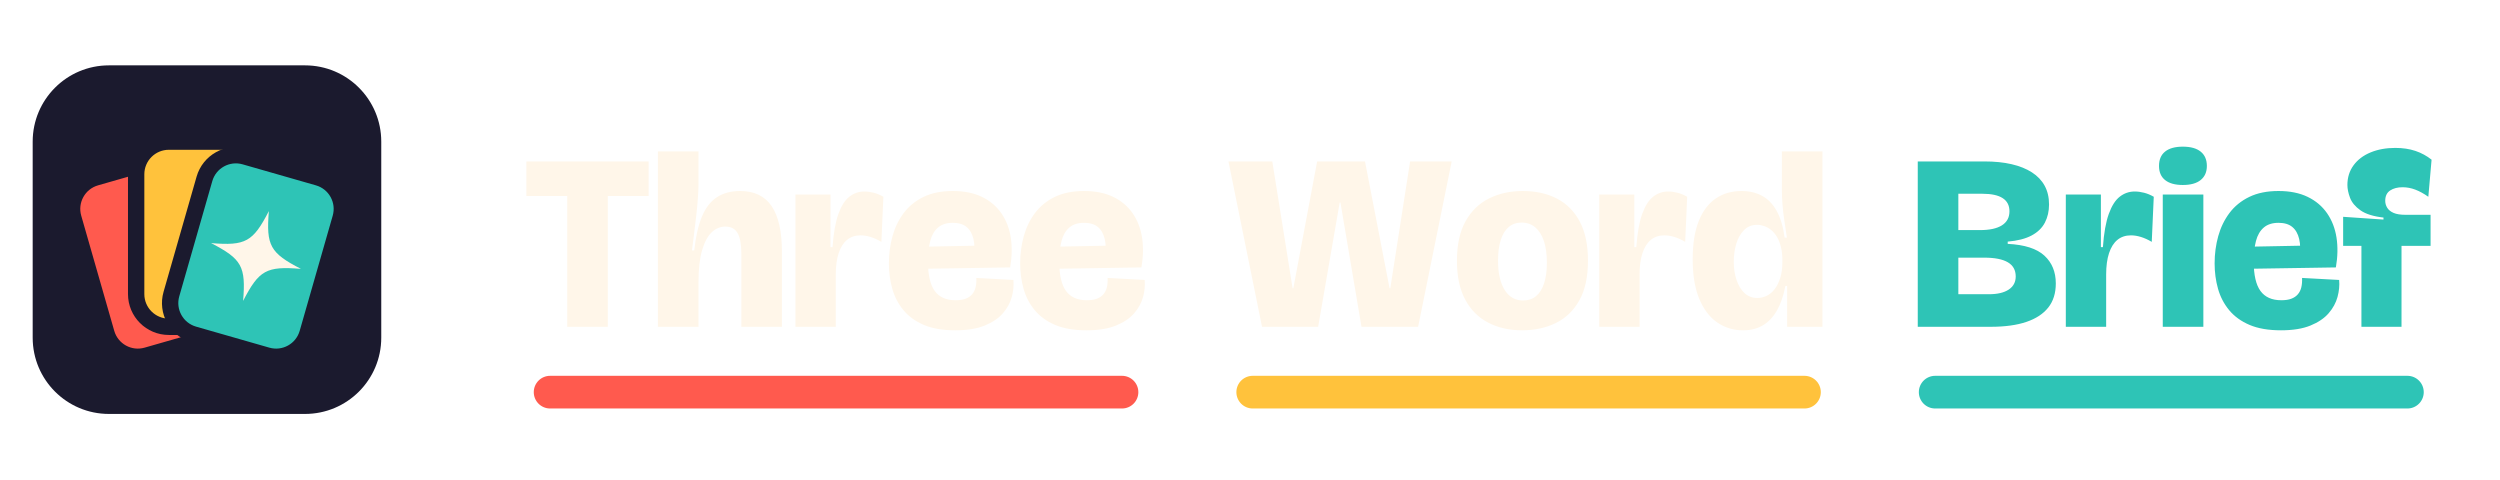
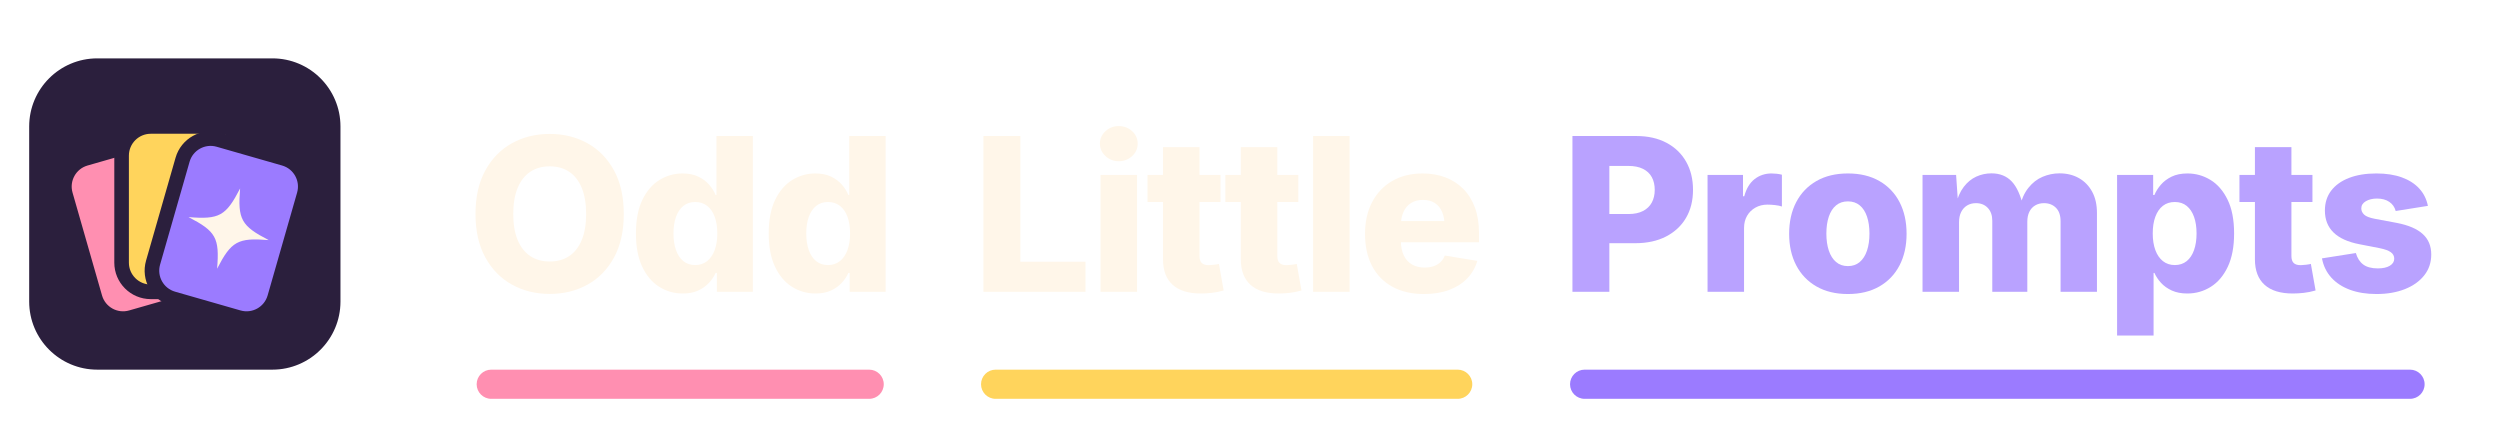
- <svg xmlns="http://www.w3.org/2000/svg" viewBox="0 0 459 88" width="459" height="88">
+ <svg xmlns="http://www.w3.org/2000/svg" viewBox="0 0 514 92" width="514" height="92">
  <g transform="translate(6 12)">
-     <rect width="64" height="64" rx="14" fill="#1B1A2E" />
-     <g stroke="#1B1A2E" stroke-width="3" stroke-linejoin="round">
-       <rect x="-13" y="-17" width="26" height="34" rx="6" fill="#FF5A4E" transform="translate(23 35) rotate(-16)" />
-       <rect x="-13" y="-17" width="26" height="34" rx="6" fill="#FFC23C" transform="translate(32 31) rotate(0)" />
-       <rect x="-13" y="-17" width="26" height="34" rx="6" fill="#2EC4B6" transform="translate(41 35) rotate(16)" />
+     <rect class="tile" width="64" height="64" rx="14" fill="#2B1F3D" />
+     <g stroke="#2B1F3D" stroke-width="3" stroke-linejoin="round">
+       <rect x="-13" y="-17" width="26" height="34" rx="6" fill="#FF8FB1" transform="translate(23 35) rotate(-16)" />
+       <rect x="-13" y="-17" width="26" height="34" rx="6" fill="#FFD45C" transform="translate(32 31) rotate(0)" />
+       <rect x="-13" y="-17" width="26" height="34" rx="6" fill="#9B7BFF" transform="translate(41 35) rotate(16)" />
    </g>
    <path d="M0,-11 C1.6,-3 3,-1.6 11,0 C3,1.6 1.6,3 0,11 C-1.6,3 -3,1.6 -11,0 C-3,-1.6 -1.6,-3 0,-11Z" fill="#FFF6E9" transform="translate(41 35) rotate(16) scale(0.78)" />
  </g>
-   <rect x="98.0" y="69" width="111.0" height="6" rx="3" fill="#FF5A4E" />
-   <rect x="227.0" y="69" width="107.3" height="6" rx="3" fill="#FFC23C" />
-   <rect x="352.3" y="69" width="92.7" height="6" rx="3" fill="#2EC4B6" />
-   <path d="M104.142 60.0V29.64H111.594V60.0ZM96.644 35.988V29.64H119.092V35.988Z M120.792 60.0V47.166V27.8H128.244V33.872Q128.244 34.838 128.129 36.425Q128.014 38.012 127.807 39.806Q127.6 41.6 127.393 43.233Q127.186 44.866 127.048 45.97H127.462Q127.876 42.152 128.888 39.737Q129.9 37.322 131.648 36.195Q133.396 35.068 135.88 35.068Q139.79 35.068 141.676 37.851Q143.562 40.634 143.562 46.246V60.0H136.11V46.568Q136.11 43.992 135.42 42.796Q134.73 41.6 133.166 41.6Q131.786 41.6 130.682 42.635Q129.578 43.67 128.911 45.924Q128.244 48.178 128.244 51.766V60.0Z M146.044 60.0V46.798V35.712H152.484V45.372H152.852Q153.128 41.508 153.933 39.277Q154.738 37.046 155.957 36.103Q157.176 35.16 158.694 35.16Q159.522 35.16 160.419 35.39Q161.316 35.62 162.19 36.126L161.822 44.406Q160.81 43.808 159.844 43.509Q158.878 43.21 158.004 43.21Q156.532 43.21 155.52 44.038Q154.508 44.866 153.979 46.476Q153.45 48.086 153.45 50.386V60.0Z M175.39 60.644Q171.94 60.644 169.617 59.655Q167.294 58.666 165.868 56.941Q164.442 55.216 163.821 53.008Q163.2 50.8 163.2 48.362Q163.2 45.74 163.867 43.348Q164.534 40.956 165.937 39.093Q167.34 37.23 169.571 36.149Q171.802 35.068 174.93 35.068Q178.058 35.068 180.289 36.149Q182.52 37.23 183.854 39.162Q185.188 41.094 185.579 43.624Q185.97 46.154 185.464 49.098L167.846 49.374V45.326L179.76 45.096L178.794 47.442Q179.07 45.326 178.725 43.877Q178.38 42.428 177.46 41.669Q176.54 40.91 174.93 40.91Q173.228 40.91 172.216 41.784Q171.204 42.658 170.79 44.245Q170.376 45.832 170.376 47.994Q170.376 51.72 171.618 53.422Q172.86 55.124 175.436 55.124Q176.54 55.124 177.276 54.848Q178.012 54.572 178.472 54.043Q178.932 53.514 179.116 52.755Q179.3 51.996 179.254 51.03L186.062 51.398Q186.2 52.916 185.763 54.526Q185.326 56.136 184.13 57.516Q182.934 58.896 180.795 59.77Q178.656 60.644 175.39 60.644Z M199.492 60.644Q196.042 60.644 193.719 59.655Q191.396 58.666 189.97 56.941Q188.544 55.216 187.923 53.008Q187.302 50.8 187.302 48.362Q187.302 45.74 187.969 43.348Q188.636 40.956 190.039 39.093Q191.442 37.23 193.673 36.149Q195.904 35.068 199.032 35.068Q202.16 35.068 204.391 36.149Q206.622 37.23 207.956 39.162Q209.29 41.094 209.681 43.624Q210.072 46.154 209.566 49.098L191.948 49.374V45.326L203.862 45.096L202.896 47.442Q203.172 45.326 202.827 43.877Q202.482 42.428 201.562 41.669Q200.642 40.91 199.032 40.91Q197.33 40.91 196.318 41.784Q195.306 42.658 194.892 44.245Q194.478 45.832 194.478 47.994Q194.478 51.72 195.72 53.422Q196.962 55.124 199.538 55.124Q200.642 55.124 201.378 54.848Q202.114 54.572 202.574 54.043Q203.034 53.514 203.218 52.755Q203.402 51.996 203.356 51.03L210.164 51.398Q210.302 52.916 209.865 54.526Q209.428 56.136 208.232 57.516Q207.036 58.896 204.897 59.77Q202.758 60.644 199.492 60.644Z" fill="#FFF6E9" />
-   <path d="M231.708 60.0 225.544 29.64H233.594L237.32 52.916H237.458L241.828 29.64H250.614L255.122 52.916H255.26L258.894 29.64H266.53L260.366 60.0H249.97L246.106 37.184H245.968L242.012 60.0Z M279.454 60.644Q275.958 60.644 273.244 59.241Q270.53 57.838 269.012 55.009Q267.494 52.18 267.494 47.902Q267.494 43.44 269.081 40.611Q270.668 37.782 273.405 36.425Q276.142 35.068 279.592 35.068Q283.18 35.068 285.871 36.471Q288.562 37.874 290.057 40.703Q291.552 43.532 291.552 47.856Q291.552 52.318 289.965 55.147Q288.378 57.976 285.641 59.31Q282.904 60.644 279.454 60.644ZM279.638 55.17Q281.064 55.17 282.03 54.365Q282.996 53.56 283.502 51.996Q284.008 50.432 284.008 48.27Q284.008 45.878 283.456 44.245Q282.904 42.612 281.869 41.738Q280.834 40.864 279.362 40.864Q277.982 40.864 277.016 41.669Q276.05 42.474 275.544 44.038Q275.038 45.602 275.038 47.81Q275.038 51.306 276.257 53.238Q277.476 55.17 279.638 55.17Z M293.62 60.0V46.798V35.712H300.06V45.372H300.428Q300.704 41.508 301.509 39.277Q302.314 37.046 303.533 36.103Q304.752 35.16 306.27 35.16Q307.098 35.16 307.995 35.39Q308.892 35.62 309.766 36.126L309.398 44.406Q308.386 43.808 307.42 43.509Q306.454 43.21 305.58 43.21Q304.108 43.21 303.096 44.038Q302.084 44.866 301.555 46.476Q301.026 48.086 301.026 50.386V60.0Z M320.022 60.644Q317.4 60.644 315.307 59.218Q313.214 57.792 311.995 54.894Q310.776 51.996 310.776 47.58Q310.776 43.394 311.88 40.611Q312.984 37.828 315.008 36.448Q317.032 35.068 319.746 35.068Q321.862 35.068 323.495 35.942Q325.128 36.816 326.186 38.702Q327.244 40.588 327.658 43.624H328.072Q327.842 42.06 327.612 40.542Q327.382 39.024 327.267 37.598Q327.152 36.172 327.152 34.93V27.8H334.604V51.444V60.0H328.118V52.502H327.796Q327.29 55.17 326.255 56.987Q325.22 58.804 323.679 59.724Q322.138 60.644 320.022 60.644ZM322.644 54.71Q323.518 54.71 324.346 54.319Q325.174 53.928 325.818 53.1Q326.462 52.272 326.853 51.03Q327.244 49.788 327.244 48.086V47.764Q327.244 46.384 326.968 45.303Q326.692 44.222 326.232 43.463Q325.772 42.704 325.174 42.221Q324.576 41.738 323.909 41.508Q323.242 41.278 322.598 41.278Q321.172 41.278 320.206 42.244Q319.24 43.21 318.78 44.751Q318.32 46.292 318.32 48.086Q318.32 49.88 318.826 51.398Q319.332 52.916 320.298 53.813Q321.264 54.71 322.644 54.71Z" fill="#FFF6E9" />
-   <path d="M352.1 60.0V29.64H364.336Q367.142 29.64 369.327 30.146Q371.512 30.652 373.053 31.641Q374.594 32.63 375.399 34.102Q376.204 35.574 376.204 37.552Q376.204 39.392 375.445 40.864Q374.686 42.336 373.007 43.233Q371.328 44.13 368.614 44.36V44.774Q373.26 45.004 375.353 46.936Q377.446 48.868 377.446 52.042Q377.446 54.71 376.066 56.458Q374.686 58.206 372.041 59.103Q369.396 60.0 365.486 60.0ZM359.552 54.02H365.164Q367.51 54.02 368.798 53.169Q370.086 52.318 370.086 50.754Q370.086 49.006 368.637 48.155Q367.188 47.304 364.29 47.304H359.552ZM359.552 42.244H363.554Q366.176 42.244 367.556 41.37Q368.936 40.496 368.936 38.794Q368.936 37.184 367.694 36.379Q366.452 35.574 363.968 35.574H359.552Z M379.284 60.0V46.798V35.712H385.724V45.372H386.092Q386.368 41.508 387.173 39.277Q387.978 37.046 389.197 36.103Q390.416 35.16 391.934 35.16Q392.762 35.16 393.659 35.39Q394.556 35.62 395.43 36.126L395.062 44.406Q394.05 43.808 393.084 43.509Q392.118 43.21 391.244 43.21Q389.772 43.21 388.76 44.038Q387.748 44.866 387.219 46.476Q386.69 48.086 386.69 50.386V60.0Z M397.084 60.0V35.712H404.536V60.0ZM400.764 33.964Q398.648 33.964 397.521 33.067Q396.394 32.17 396.394 30.468Q396.394 28.72 397.521 27.823Q398.648 26.926 400.764 26.926Q402.926 26.926 404.053 27.846Q405.18 28.766 405.18 30.468Q405.18 32.124 404.053 33.044Q402.926 33.964 400.764 33.964Z M418.794 60.644Q415.344 60.644 413.021 59.655Q410.698 58.666 409.272 56.941Q407.846 55.216 407.225 53.008Q406.604 50.8 406.604 48.362Q406.604 45.74 407.271 43.348Q407.938 40.956 409.341 39.093Q410.744 37.23 412.975 36.149Q415.206 35.068 418.334 35.068Q421.462 35.068 423.693 36.149Q425.924 37.23 427.258 39.162Q428.592 41.094 428.983 43.624Q429.374 46.154 428.868 49.098L411.25 49.374V45.326L423.164 45.096L422.198 47.442Q422.474 45.326 422.129 43.877Q421.784 42.428 420.864 41.669Q419.944 40.91 418.334 40.91Q416.632 40.91 415.62 41.784Q414.608 42.658 414.194 44.245Q413.78 45.832 413.78 47.994Q413.78 51.72 415.022 53.422Q416.264 55.124 418.84 55.124Q419.944 55.124 420.68 54.848Q421.416 54.572 421.876 54.043Q422.336 53.514 422.52 52.755Q422.704 51.996 422.658 51.03L429.466 51.398Q429.604 52.916 429.167 54.526Q428.73 56.136 427.534 57.516Q426.338 58.896 424.199 59.77Q422.06 60.644 418.794 60.644Z M433.558 60.0V45.142H430.2V39.806L437.606 40.312V39.944Q434.8 39.622 433.374 38.61Q431.948 37.598 431.465 36.31Q430.982 35.022 430.982 33.964Q430.982 31.894 432.109 30.353Q433.236 28.812 435.237 27.984Q437.238 27.156 439.768 27.156Q441.838 27.156 443.471 27.708Q445.104 28.26 446.438 29.318L445.84 36.126Q444.598 35.252 443.448 34.815Q442.298 34.378 441.102 34.378Q439.722 34.378 438.825 34.976Q437.928 35.574 437.928 36.862Q437.928 37.552 438.296 38.15Q438.664 38.748 439.469 39.093Q440.274 39.438 441.654 39.438H446.254V45.142H440.918V60.0Z" fill="#2EC4B6" />
+   <rect x="98.0" y="76" width="83.7" height="6" rx="3" fill="#FF8FB1" />
+   <rect x="201.7" y="76" width="101.0" height="6" rx="3" fill="#FFD45C" />
+   <rect x="322.8" y="76" width="175.7" height="6" rx="3" fill="#9B7BFF" />
+   <g fill="#FFF6E9">
+     <path d="M792 -20Q591 -20 430.5 69.0Q270 158 176.0 329.0Q82 500 82 744Q82 990 176.0 1161.0Q270 1332 430.5 1421.0Q591 1510 792 1510Q992 1510 1152.5 1421.0Q1313 1332 1406.5 1161.0Q1500 990 1500 744Q1500 499 1406.5 328.0Q1313 157 1152.5 68.5Q992 -20 792 -20ZM792 290Q900 290 978.0 342.0Q1056 394 1098.0 495.5Q1140 597 1140 744Q1140 892 1098.0 994.0Q1056 1096 978.0 1148.0Q900 1200 792 1200Q683 1200 605.0 1147.5Q527 1095 485.0 993.5Q443 892 443 744Q443 597 485.0 496.0Q527 395 605.0 342.5Q683 290 792 290Z" transform="translate(96.0 60) scale(0.0215 -0.0215)" />
+     <path d="M520 -16Q396 -16 294.0 48.5Q192 113 132.0 240.5Q72 368 72 558Q72 754 134.5 881.5Q197 1009 298.5 1070.5Q400 1132 517 1132Q606 1132 669.0 1101.5Q732 1071 772.5 1024.0Q813 977 834 926H842V1490H1190V0H846V181H834Q812 131 770.5 86.0Q729 41 667.5 12.5Q606 -16 520 -16ZM639 256Q705 256 752.5 293.5Q800 331 825.0 399.0Q850 467 850 558Q850 651 825.0 718.5Q800 786 752.5 822.5Q705 859 639 859Q572 859 525.5 821.5Q479 784 455.0 716.5Q431 649 431 558Q431 468 455.0 399.5Q479 331 525.5 293.5Q572 256 639 256Z" transform="translate(129.2 60) scale(0.0215 -0.0215)" />
+     <path d="M520 -16Q396 -16 294.0 48.5Q192 113 132.0 240.5Q72 368 72 558Q72 754 134.5 881.5Q197 1009 298.5 1070.5Q400 1132 517 1132Q606 1132 669.0 1101.5Q732 1071 772.5 1024.0Q813 977 834 926H842V1490H1190V0H846V181H834Q812 131 770.5 86.0Q729 41 667.5 12.5Q606 -16 520 -16ZM639 256Q705 256 752.5 293.5Q800 331 825.0 399.0Q850 467 850 558Q850 651 825.0 718.5Q800 786 752.5 822.5Q705 859 639 859Q572 859 525.5 821.5Q479 784 455.0 716.5Q431 649 431 558Q431 468 455.0 399.5Q479 331 525.5 293.5Q572 256 639 256Z" transform="translate(156.5 60) scale(0.0215 -0.0215)" />
+   </g>
+   <g fill="#FFF6E9">
+     <path d="M116 0V1490H469V288H1092V0Z" transform="translate(199.7 60) scale(0.0215 -0.0215)" />
+     <path d="M115 0V1118H464V0ZM289 1249Q215 1249 162.0 1298.5Q109 1348 109 1417Q109 1487 162.0 1536.0Q215 1585 289 1585Q364 1585 417.0 1536.5Q470 1488 470 1417Q470 1347 417.0 1298.0Q364 1249 289 1249Z" transform="translate(223.8 60) scale(0.0215 -0.0215)" />
+     <path d="M718 1118V859H20V1118ZM168 1384H517V342Q517 298 538.0 276.5Q559 255 606 255Q624 255 656.5 259.0Q689 263 703 267L748 13Q689 -4 634.0 -10.0Q579 -16 530 -16Q352 -16 260.0 67.5Q168 151 168 311Z" transform="translate(235.5 60) scale(0.0215 -0.0215)" />
+     <path d="M718 1118V859H20V1118ZM168 1384H517V342Q517 298 538.0 276.5Q559 255 606 255Q624 255 656.5 259.0Q689 263 703 267L748 13Q689 -4 634.0 -10.0Q579 -16 530 -16Q352 -16 260.0 67.5Q168 151 168 311Z" transform="translate(251.5 60) scale(0.0215 -0.0215)" />
+     <path d="M464 1490V0H115V1490Z" transform="translate(267.5 60) scale(0.0215 -0.0215)" />
+     <path d="M636 -21Q461 -21 334.0 48.5Q207 118 139.5 247.0Q72 376 72 555Q72 727 139.5 857.0Q207 987 331.0 1059.5Q455 1132 623 1132Q741 1132 839.5 1095.0Q938 1058 1010.5 985.5Q1083 913 1122.5 807.0Q1162 701 1162 562V474H196V677H996L833 629Q833 707 809.5 763.0Q786 819 740.0 849.0Q694 879 626 879Q558 879 511.0 848.5Q464 818 439.5 763.5Q415 709 415 636V490Q415 404 443.5 346.5Q472 289 523.0 260.5Q574 232 642 232Q689 232 727.5 245.0Q766 258 793.5 284.0Q821 310 835 347L1146 296Q1118 200 1049.5 128.5Q981 57 876.5 18.0Q772 -21 636 -21Z" transform="translate(279.1 60) scale(0.0215 -0.0215)" />
+   </g>
+   <g fill="#B9A2FF">
+     <path d="M116 0V1490H726Q894 1490 1016.0 1425.0Q1138 1360 1203.5 1244.0Q1269 1128 1269 975Q1269 821 1202.0 707.0Q1135 593 1011.0 529.0Q887 465 716 465H338V744H652Q735 744 791.0 773.0Q847 802 875.0 854.0Q903 906 903 975Q903 1045 875.0 1096.5Q847 1148 790.5 1176.0Q734 1204 651 1204H469V0Z" transform="translate(320.8 60) scale(0.0215 -0.0215)" />
+     <path d="M115 0V1118H454V914H466Q496 1025 565.5 1078.5Q635 1132 727 1132Q751 1132 777.5 1129.0Q804 1126 826 1120V816Q801 825 760.5 829.5Q720 834 688 834Q624 834 573.0 805.5Q522 777 493.0 727.0Q464 677 464 610V0Z" transform="translate(348.6 60) scale(0.0215 -0.0215)" />
+     <path d="M634 -21Q459 -21 333.0 51.5Q207 124 139.5 253.5Q72 383 72 555Q72 728 139.5 857.5Q207 987 333.0 1059.5Q459 1132 634 1132Q809 1132 935.0 1059.5Q1061 987 1128.0 857.5Q1195 728 1195 555Q1195 383 1128.0 253.5Q1061 124 935.0 51.5Q809 -21 634 -21ZM634 246Q701 246 747.0 285.0Q793 324 816.5 394.0Q840 464 840 557Q840 650 816.5 719.5Q793 789 747.0 827.0Q701 865 634 865Q567 865 521.0 827.0Q475 789 451.5 719.5Q428 650 428 557Q428 464 451.5 394.0Q475 324 521.0 285.0Q567 246 634 246Z" transform="translate(366.3 60) scale(0.0215 -0.0215)" />
+     <path d="M115 0V1118H436L456 828H432Q458 937 509.5 1004.0Q561 1071 629.5 1102.0Q698 1133 774 1133Q894 1133 967.5 1056.0Q1041 979 1081 804H1042Q1069 921 1127.0 994.0Q1185 1067 1263.0 1100.0Q1341 1133 1425 1133Q1530 1133 1610.5 1087.5Q1691 1042 1737.0 957.5Q1783 873 1783 754V0H1435V675Q1435 760 1390.5 804.0Q1346 848 1277 848Q1228 848 1191.5 826.0Q1155 804 1136.0 764.5Q1117 725 1117 671V0H782V680Q782 757 739.0 802.5Q696 848 626 848Q578 848 541.5 826.0Q505 804 484.5 763.5Q464 723 464 664V0Z" transform="translate(392.8 60) scale(0.0215 -0.0215)" />
+     <path d="M115 -418V1118H460V926H472Q493 977 533.5 1024.0Q574 1071 636.5 1101.5Q699 1132 788 1132Q906 1132 1007.5 1070.5Q1109 1009 1171.5 881.5Q1234 754 1234 558Q1234 368 1174.0 240.5Q1114 113 1012.0 48.5Q910 -16 786 -16Q701 -16 638.5 12.5Q576 41 535.0 86.0Q494 131 472 181H464V-418ZM667 256Q734 256 780.5 293.5Q827 331 851.0 399.5Q875 468 875 558Q875 649 851.0 716.5Q827 784 781.0 821.5Q735 859 667 859Q600 859 553.0 822.5Q506 786 481.0 718.5Q456 651 456 558Q456 467 481.0 399.0Q506 331 553.5 293.5Q601 256 667 256Z" transform="translate(432.8 60) scale(0.0215 -0.0215)" />
+     <path d="M718 1118V859H20V1118ZM168 1384H517V342Q517 298 538.0 276.5Q559 255 606 255Q624 255 656.5 259.0Q689 263 703 267L748 13Q689 -4 634.0 -10.0Q579 -16 530 -16Q352 -16 260.0 67.5Q168 151 168 311Z" transform="translate(460.0 60) scale(0.0215 -0.0215)" />
+     <path d="M586 -21Q443 -21 333.0 19.5Q223 60 154.0 136.5Q85 213 65 320L389 371Q410 298 460.0 261.0Q510 224 599 224Q672 224 714.0 249.5Q756 275 756 317Q756 356 722.5 379.5Q689 403 619 417L424 455Q258 487 175.5 567.5Q93 648 93 777Q93 889 153.5 968.0Q214 1047 324.5 1089.5Q435 1132 585 1132Q725 1132 828.5 1094.5Q932 1057 995.5 987.5Q1059 918 1078 822L770 773Q755 829 708.5 860.5Q662 892 591 892Q528 892 484.5 866.5Q441 841 441 798Q441 764 468.0 738.5Q495 713 567 699L781 659Q947 627 1028.5 553.0Q1110 479 1110 357Q1110 242 1042.5 157.0Q975 72 857.0 25.5Q739 -21 586 -21Z" transform="translate(476.0 60) scale(0.0215 -0.0215)" />
+   </g>
</svg>
